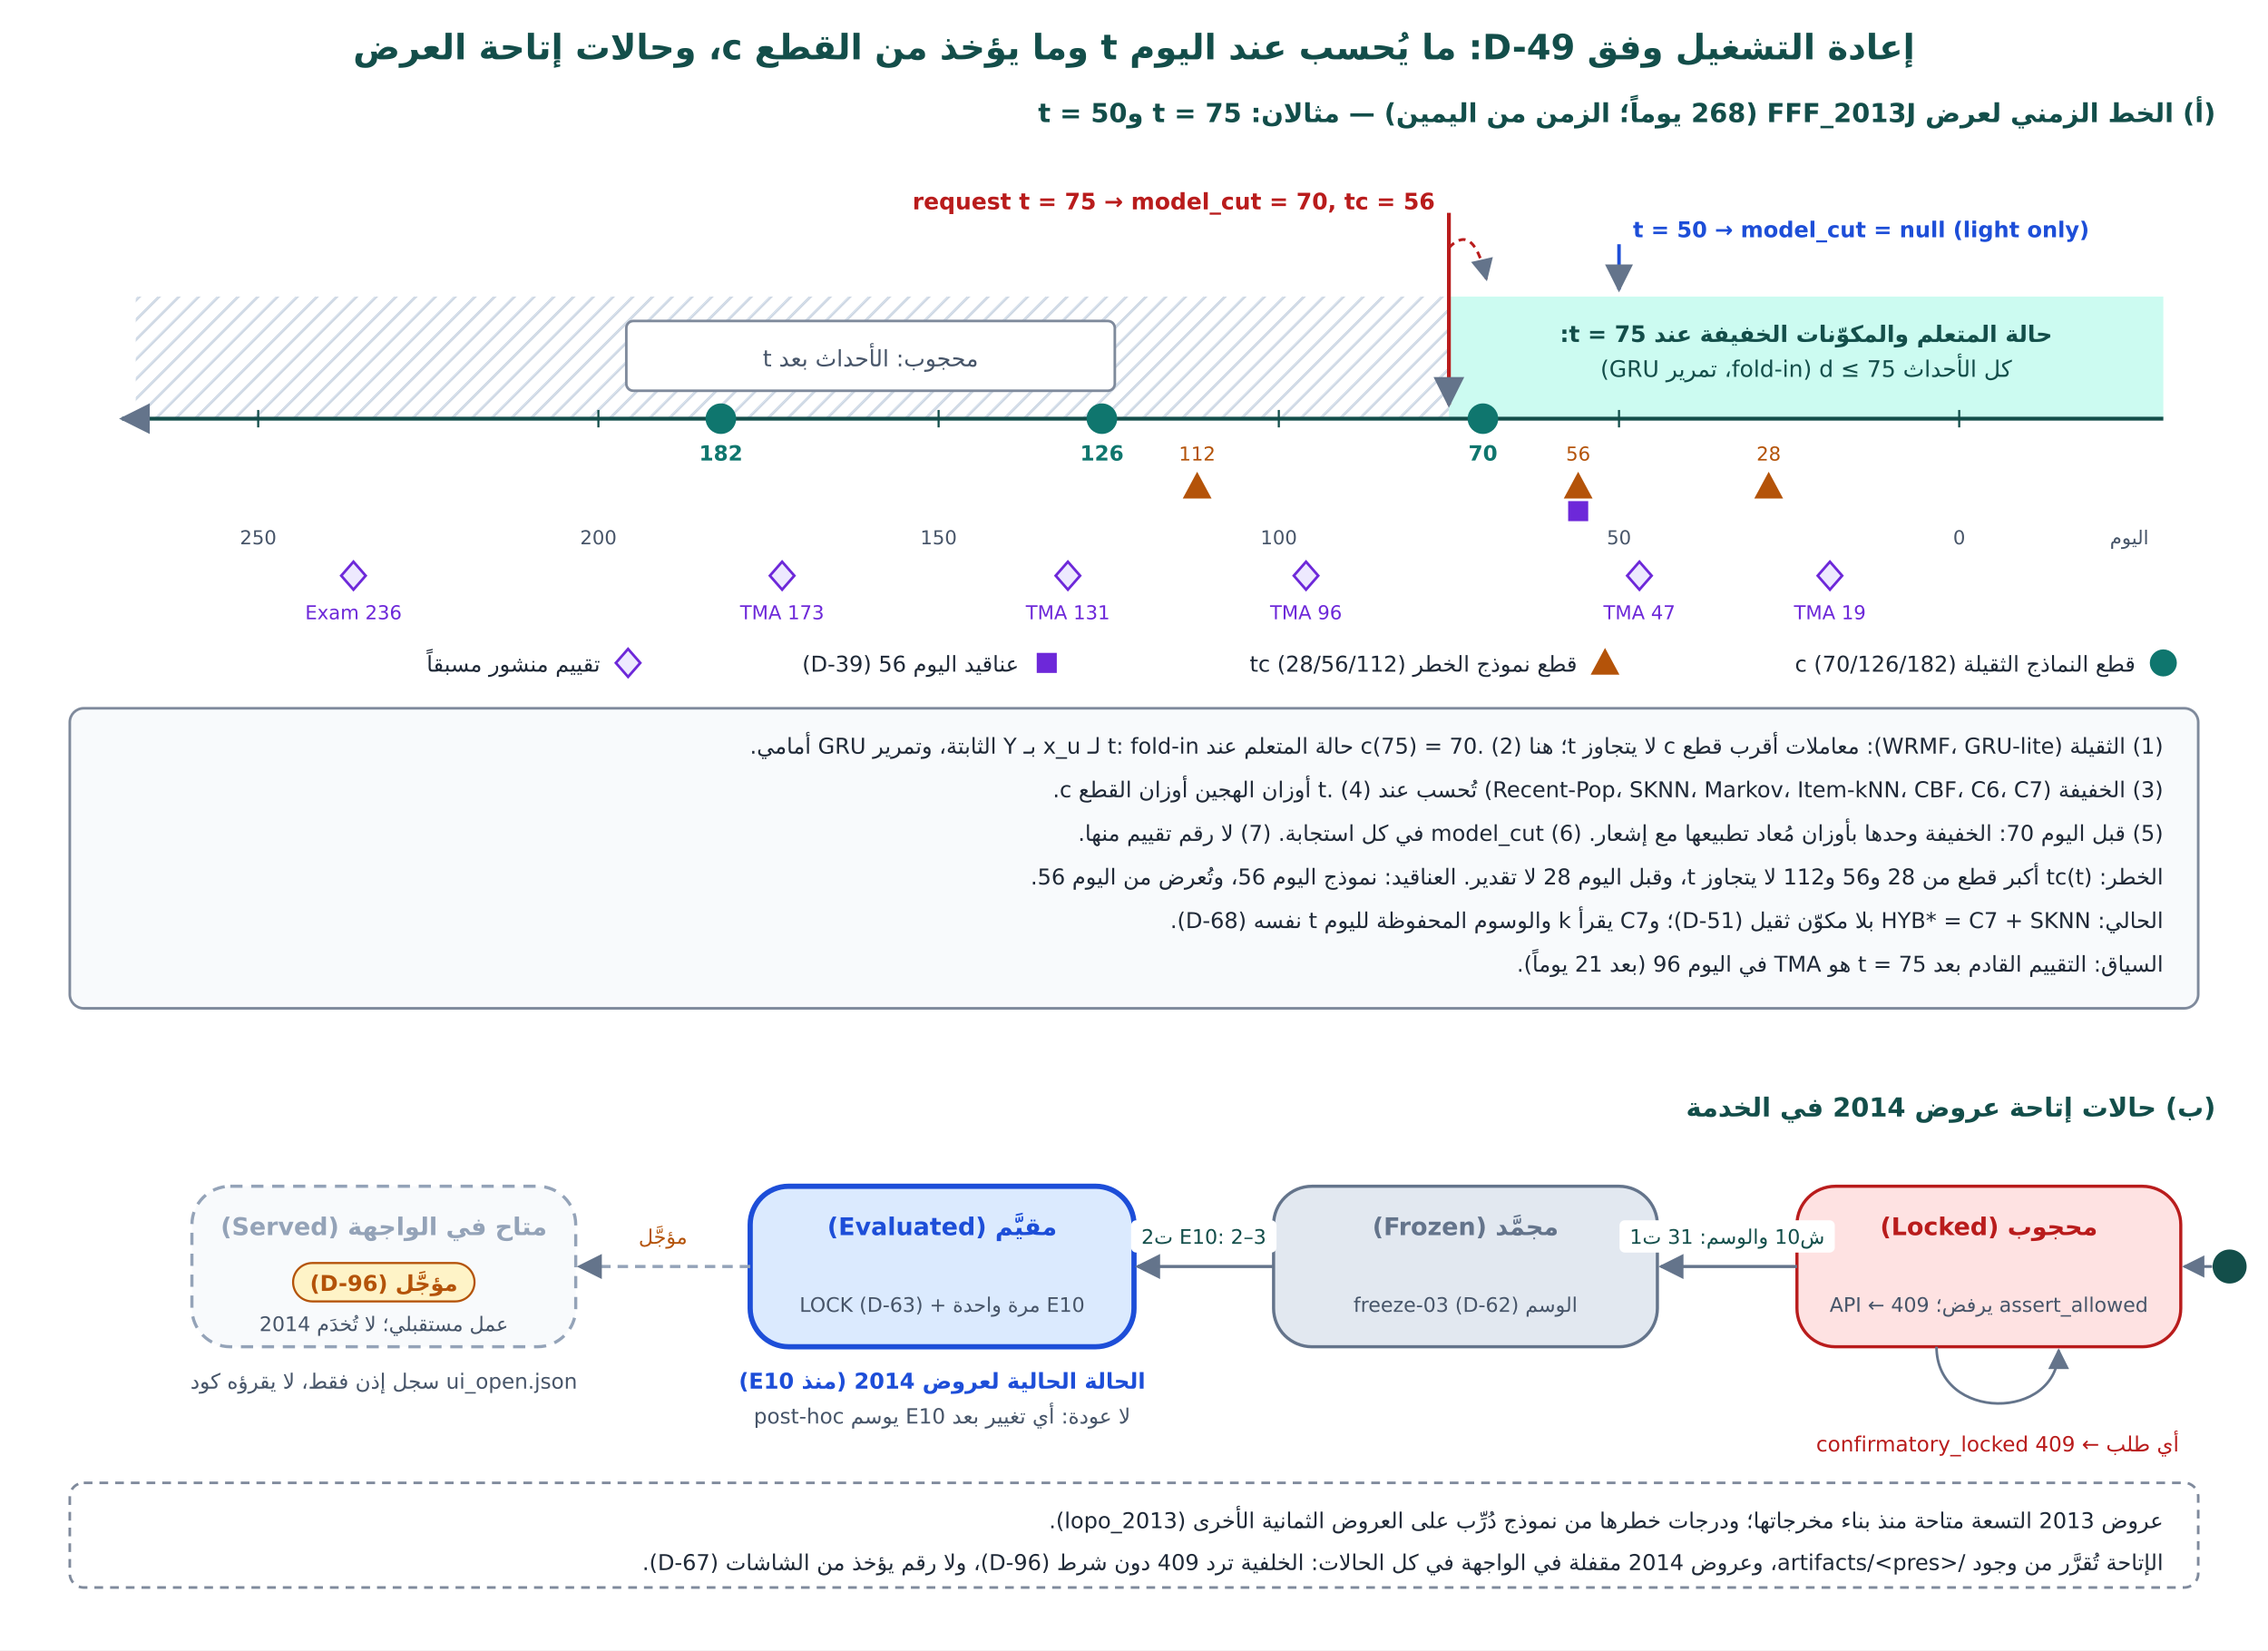
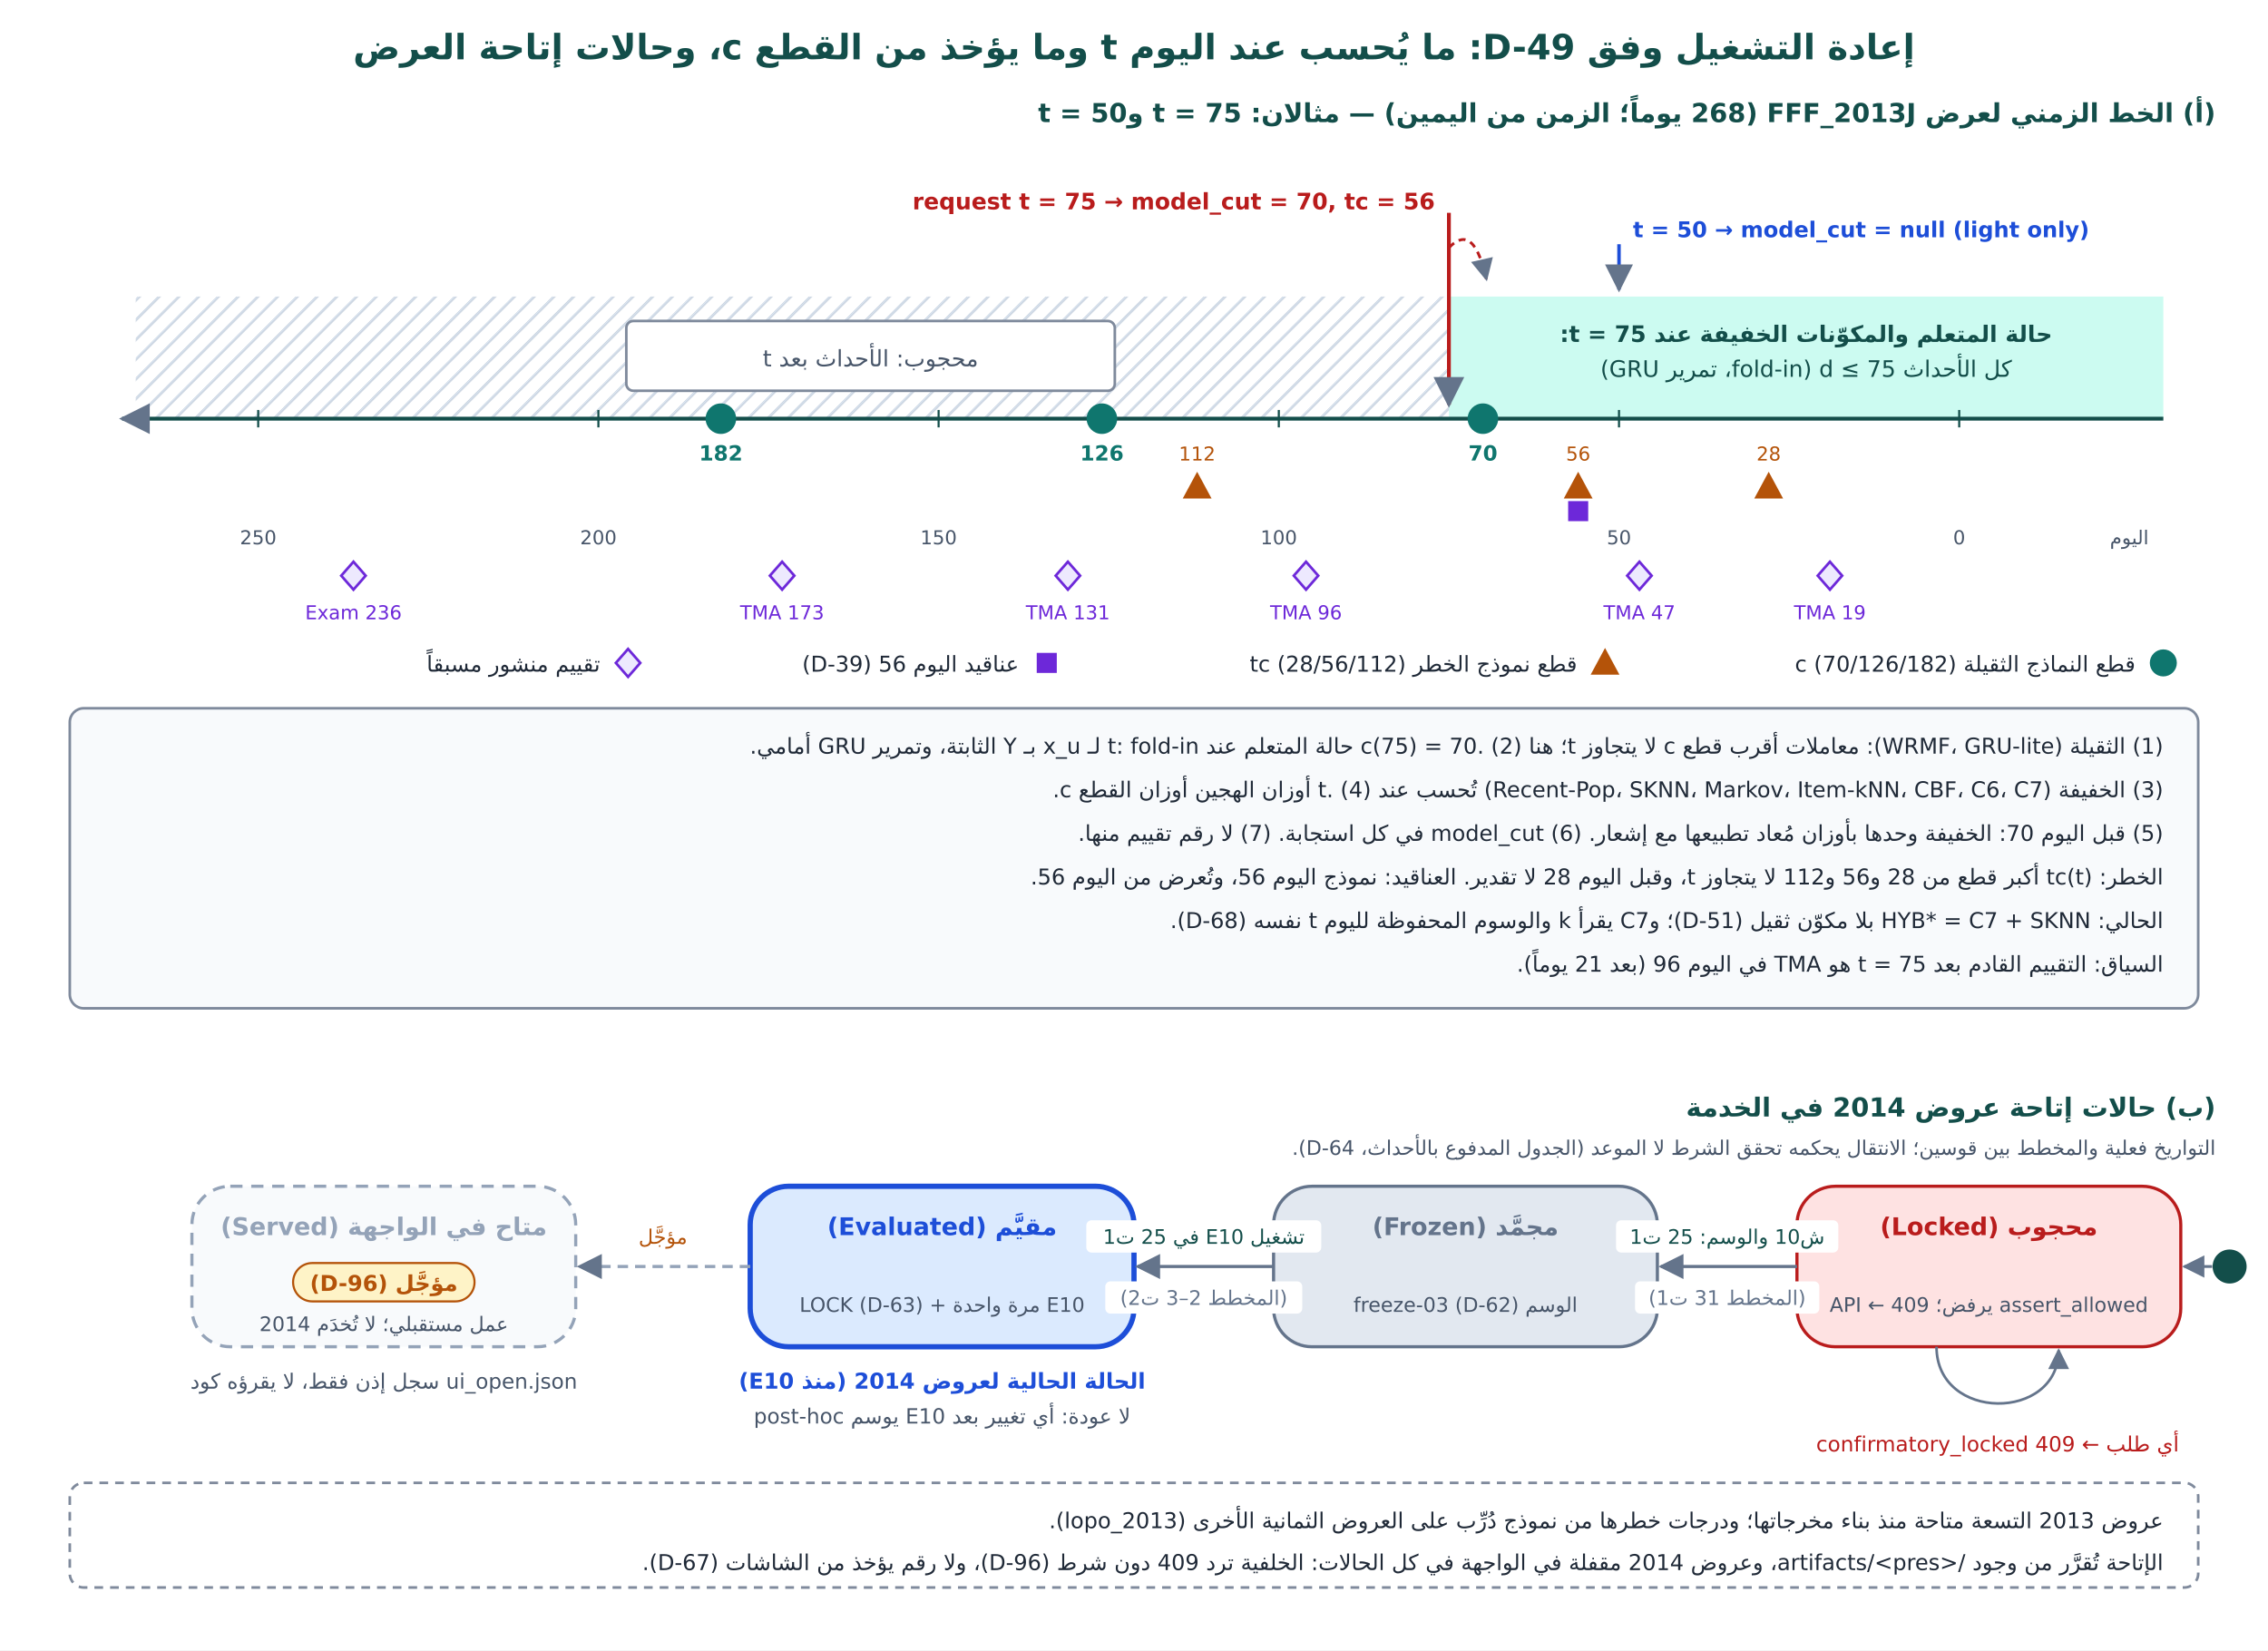
<svg xmlns="http://www.w3.org/2000/svg" width="1300" height="946" viewBox="0 0 1300 946" font-family="DejaVu Sans, Arial, sans-serif">
  <defs>
    <marker id="arr" viewBox="0 0 10 10" refX="9" refY="5" markerWidth="8" markerHeight="8" orient="auto-start-reverse">
      <path d="M0,0 L10,5 L0,10 z" fill="#64748B" />
    </marker>
    <marker id="arrs" viewBox="0 0 10 10" refX="1" refY="5" markerWidth="8" markerHeight="8" orient="auto-start-reverse">
      <path d="M0,0 L10,5 L0,10 z" fill="#64748B" />
    </marker>
    <marker id="arrp" viewBox="0 0 10 10" refX="9" refY="5" markerWidth="8" markerHeight="8" orient="auto-start-reverse">
      <path d="M0,0 L10,5 L0,10 z" fill="#0F766E" />
    </marker>
    <marker id="arra" viewBox="0 0 10 10" refX="9" refY="5" markerWidth="8" markerHeight="8" orient="auto-start-reverse">
      <path d="M0,0 L10,5 L0,10 z" fill="#B45309" />
    </marker>
    <marker id="open" viewBox="0 0 12 12" refX="11" refY="6" markerWidth="10" markerHeight="10" orient="auto-start-reverse">
      <path d="M0,0 L11,6 L0,12" fill="none" stroke="#64748B" stroke-width="1.5" />
    </marker>
  </defs>
  <rect x="0" y="0" width="1300" height="946" fill="#ffffff" />
  <text x="650" y="34" font-family="DejaVu Sans, Arial, sans-serif" font-size="20" font-weight="bold" fill="#134E4A" text-anchor="middle" direction="rtl">إعادة التشغيل وفق D-49: ما يُحسب عند اليوم t وما يؤخذ من القطع c، وحالات إتاحة العرض</text>
  <text x="1270" y="70" font-family="DejaVu Sans, Arial, sans-serif" font-size="15" font-weight="bold" fill="#134E4A" text-anchor="start" direction="rtl">(أ) الخط الزمني لعرض FFF_2013J (268 يوماً؛ الزمن من اليمين) — مثالان: t = 75 وt = 50</text>
  <rect x="830.5" y="170" width="409.5" height="70" rx="0" fill="#CCFBF1" stroke="none" stroke-width="1.5" />
  <text x="1035.25" y="196" font-family="DejaVu Sans, Arial, sans-serif" font-size="13" font-weight="bold" fill="#134E4A" text-anchor="middle" direction="rtl">حالة المتعلم والمكوّنات الخفيفة عند t = 75:</text>
  <text x="1035.25" y="216" font-family="DejaVu Sans, Arial, sans-serif" font-size="13" font-weight="normal" fill="#134E4A" text-anchor="middle" direction="rtl">كل الأحداث ‎d ‎≤‎ 75 (fold-in‎، تمرير GRU)</text>
  <pattern id="hatch" width="8" height="8" patternUnits="userSpaceOnUse" patternTransform="rotate(45)">
    <line x1="0" y1="0" x2="0" y2="8" stroke="#CBD5E1" stroke-width="3" />
  </pattern>
  <rect x="77.8" y="170" width="752.7" height="70" fill="url(#hatch)" />
  <rect x="359.0" y="184" width="280" height="40" rx="4" fill="#fff" stroke="#7F8A9C" stroke-width="1.5" />
  <text x="499.0" y="210" font-family="DejaVu Sans, Arial, sans-serif" font-size="13" font-weight="normal" fill="#475569" text-anchor="middle" direction="rtl">محجوب: الأحداث بعد t</text>
  <line x1="1240.0" y1="240" x2="70.0" y2="240" stroke="#134E4A" stroke-width="2.2" marker-end="url(#arr)" />
  <line x1="1123.0" y1="235" x2="1123.0" y2="245" stroke="#134E4A" stroke-width="1.2" />
  <text x="1123.0" y="312" font-family="DejaVu Sans, Arial, sans-serif" font-size="11" font-weight="normal" fill="#475569" text-anchor="middle">0</text>
  <line x1="928.0" y1="235" x2="928.0" y2="245" stroke="#134E4A" stroke-width="1.2" />
  <text x="928.0" y="312" font-family="DejaVu Sans, Arial, sans-serif" font-size="11" font-weight="normal" fill="#475569" text-anchor="middle">50</text>
  <line x1="733.0" y1="235" x2="733.0" y2="245" stroke="#134E4A" stroke-width="1.2" />
  <text x="733.0" y="312" font-family="DejaVu Sans, Arial, sans-serif" font-size="11" font-weight="normal" fill="#475569" text-anchor="middle">100</text>
  <line x1="538.0" y1="235" x2="538.0" y2="245" stroke="#134E4A" stroke-width="1.2" />
  <text x="538.0" y="312" font-family="DejaVu Sans, Arial, sans-serif" font-size="11" font-weight="normal" fill="#475569" text-anchor="middle">150</text>
  <line x1="343.0" y1="235" x2="343.0" y2="245" stroke="#134E4A" stroke-width="1.2" />
  <text x="343.0" y="312" font-family="DejaVu Sans, Arial, sans-serif" font-size="11" font-weight="normal" fill="#475569" text-anchor="middle">200</text>
  <line x1="148.0" y1="235" x2="148.0" y2="245" stroke="#134E4A" stroke-width="1.2" />
  <text x="148.0" y="312" font-family="DejaVu Sans, Arial, sans-serif" font-size="11" font-weight="normal" fill="#475569" text-anchor="middle">250</text>
  <text x="1220.5" y="312" font-family="DejaVu Sans, Arial, sans-serif" font-size="11" font-weight="normal" fill="#475569" text-anchor="middle" direction="rtl">اليوم</text>
  <circle cx="850.0" cy="240" r="8" fill="#0F766E" stroke="#0F766E" stroke-width="1.5" />
  <text x="850.0" y="264" font-family="DejaVu Sans, Arial, sans-serif" font-size="12" font-weight="bold" fill="#0F766E" text-anchor="middle">70</text>
  <circle cx="631.6" cy="240" r="8" fill="#0F766E" stroke="#0F766E" stroke-width="1.5" />
  <text x="631.6" y="264" font-family="DejaVu Sans, Arial, sans-serif" font-size="12" font-weight="bold" fill="#0F766E" text-anchor="middle">126</text>
  <circle cx="413.2" cy="240" r="8" fill="#0F766E" stroke="#0F766E" stroke-width="1.5" />
  <text x="413.2" y="264" font-family="DejaVu Sans, Arial, sans-serif" font-size="12" font-weight="bold" fill="#0F766E" text-anchor="middle">182</text>
  <polygon points="1013.8,272 1006.8,285 1020.8,285" fill="#B45309" stroke="#B45309" stroke-width="1.5" />
  <text x="1013.8" y="264" font-family="DejaVu Sans, Arial, sans-serif" font-size="11" font-weight="normal" fill="#B45309" text-anchor="middle">28</text>
  <polygon points="904.6,272 897.6,285 911.6,285" fill="#B45309" stroke="#B45309" stroke-width="1.5" />
  <text x="904.6" y="264" font-family="DejaVu Sans, Arial, sans-serif" font-size="11" font-weight="normal" fill="#B45309" text-anchor="middle">56</text>
  <polygon points="686.2,272 679.2,285 693.2,285" fill="#B45309" stroke="#B45309" stroke-width="1.5" />
  <text x="686.2" y="264" font-family="DejaVu Sans, Arial, sans-serif" font-size="11" font-weight="normal" fill="#B45309" text-anchor="middle">112</text>
  <rect x="899.6" y="288" width="10" height="10" rx="0" fill="#6D28D9" stroke="#6D28D9" stroke-width="1.5" />
  <polygon points="1048.9,322 1055.9,330 1048.9,338 1041.9,330" fill="#EDE9FE" stroke="#6D28D9" stroke-width="1.5" />
  <text x="1048.9" y="355" font-family="DejaVu Sans, Arial, sans-serif" font-size="11" font-weight="normal" fill="#6D28D9" text-anchor="middle">TMA 19</text>
  <polygon points="939.7,322 946.7,330 939.7,338 932.7,330" fill="#EDE9FE" stroke="#6D28D9" stroke-width="1.5" />
  <text x="939.7" y="355" font-family="DejaVu Sans, Arial, sans-serif" font-size="11" font-weight="normal" fill="#6D28D9" text-anchor="middle">TMA 47</text>
  <polygon points="748.6,322 755.6,330 748.6,338 741.6,330" fill="#EDE9FE" stroke="#6D28D9" stroke-width="1.5" />
  <text x="748.6" y="355" font-family="DejaVu Sans, Arial, sans-serif" font-size="11" font-weight="normal" fill="#6D28D9" text-anchor="middle">TMA 96</text>
  <polygon points="612.1,322 619.1,330 612.1,338 605.1,330" fill="#EDE9FE" stroke="#6D28D9" stroke-width="1.5" />
  <text x="612.1" y="355" font-family="DejaVu Sans, Arial, sans-serif" font-size="11" font-weight="normal" fill="#6D28D9" text-anchor="middle">TMA 131</text>
  <polygon points="448.3,322 455.3,330 448.3,338 441.3,330" fill="#EDE9FE" stroke="#6D28D9" stroke-width="1.5" />
  <text x="448.3" y="355" font-family="DejaVu Sans, Arial, sans-serif" font-size="11" font-weight="normal" fill="#6D28D9" text-anchor="middle">TMA 173</text>
  <polygon points="202.6,322 209.6,330 202.6,338 195.6,330" fill="#EDE9FE" stroke="#6D28D9" stroke-width="1.5" />
  <text x="202.6" y="355" font-family="DejaVu Sans, Arial, sans-serif" font-size="11" font-weight="normal" fill="#6D28D9" text-anchor="middle">Exam 236</text>
  <line x1="830.5" y1="122" x2="830.5" y2="232" stroke="#B91C1C" stroke-width="2.2" marker-end="url(#arr)" />
  <text x="822.5" y="120" font-family="DejaVu Sans, Arial, sans-serif" font-size="13" font-weight="bold" fill="#B91C1C" text-anchor="end">request t = 75 → model_cut = 70, tc = 56</text>
  <path d="M830.5,142 C838.3,134 846.1,134 852.0,160" fill="none" stroke="#B91C1C" stroke-width="1.6" stroke-dasharray="4 3" marker-end="url(#arr)" />
  <line x1="928.0" y1="140" x2="928.0" y2="166" stroke="#1D4ED8" stroke-width="2" marker-end="url(#arr)" />
  <text x="936.0" y="136" font-family="DejaVu Sans, Arial, sans-serif" font-size="12.5" font-weight="bold" fill="#1D4ED8" text-anchor="start">t = 50 → model_cut = null (light only)</text>
  <circle cx="1240" cy="380" r="7" fill="#0F766E" stroke="#0F766E" stroke-width="1.5" />
  <text x="1224" y="385" font-family="DejaVu Sans, Arial, sans-serif" font-size="12.5" font-weight="normal" fill="#1F2937" text-anchor="start" direction="rtl">قطع النماذج الثقيلة c (70/126/182)</text>
  <polygon points="920,373 913,386 927,386" fill="#B45309" stroke="#B45309" stroke-width="1.5" />
  <text x="904" y="385" font-family="DejaVu Sans, Arial, sans-serif" font-size="12.5" font-weight="normal" fill="#1F2937" text-anchor="start" direction="rtl">قطع نموذج الخطر tc (28/56/112)</text>
  <rect x="595" y="375" width="10" height="10" rx="0" fill="#6D28D9" stroke="#6D28D9" stroke-width="1.5" />
  <text x="584" y="385" font-family="DejaVu Sans, Arial, sans-serif" font-size="12.5" font-weight="normal" fill="#1F2937" text-anchor="start" direction="rtl">عناقيد اليوم 56 (D-39)</text>
  <polygon points="360,372 367,380 360,388 353,380" fill="#EDE9FE" stroke="#6D28D9" stroke-width="1.5" />
  <text x="344" y="385" font-family="DejaVu Sans, Arial, sans-serif" font-size="12.5" font-weight="normal" fill="#1F2937" text-anchor="start" direction="rtl">تقييم منشور مسبقاً</text>
  <rect x="40" y="406" width="1220" height="172" rx="8" fill="#F8FAFC" stroke="#7F8A9C" stroke-width="1.5" />
  <text x="1240" y="432" font-family="DejaVu Sans, Arial, sans-serif" font-size="12.5" font-weight="normal" fill="#1F2937" text-anchor="start" direction="rtl">(1) الثقيلة (WRMF، GRU-lite): معاملات أقرب قطع c لا يتجاوز t؛ هنا c(75) = 70. (2) حالة المتعلم عند t: fold-in لـ x_u بـ Y الثابتة، وتمرير GRU أمامي.</text>
  <text x="1240" y="457" font-family="DejaVu Sans, Arial, sans-serif" font-size="12.5" font-weight="normal" fill="#1F2937" text-anchor="start" direction="rtl">(3) الخفيفة (Recent-Pop، SKNN، Markov، Item-kNN، CBF، C6، C7) تُحسب عند t. (4) أوزان الهجين أوزان القطع c.</text>
  <text x="1240" y="482" font-family="DejaVu Sans, Arial, sans-serif" font-size="12.5" font-weight="normal" fill="#1F2937" text-anchor="start" direction="rtl">(5) قبل اليوم 70: الخفيفة وحدها بأوزان مُعاد تطبيعها مع إشعار. (6) model_cut في كل استجابة. (7) لا رقم تقييم منها.</text>
  <text x="1240" y="507" font-family="DejaVu Sans, Arial, sans-serif" font-size="12.5" font-weight="normal" fill="#1F2937" text-anchor="start" direction="rtl">الخطر: tc(t) أكبر قطع من 28 و56 و112 لا يتجاوز t، وقبل اليوم 28 لا تقدير. العناقيد: نموذج اليوم 56، وتُعرض من اليوم 56.</text>
  <text x="1240" y="532" font-family="DejaVu Sans, Arial, sans-serif" font-size="12.5" font-weight="normal" fill="#1F2937" text-anchor="start" direction="rtl">الحالي: HYB* = C7 + SKNN بلا مكوّن ثقيل (D-51)؛ وC7 يقرأ k والوسوم المحفوظة لليوم t نفسه (D-68).</text>
  <text x="1240" y="557" font-family="DejaVu Sans, Arial, sans-serif" font-size="12.5" font-weight="normal" fill="#1F2937" text-anchor="start" direction="rtl">السياق: التقييم القادم بعد t = 75 هو TMA في اليوم 96 (بعد 21 يوماً).</text>
  <text x="1270" y="640" font-family="DejaVu Sans, Arial, sans-serif" font-size="15" font-weight="bold" fill="#134E4A" text-anchor="start" direction="rtl">(ب) حالات إتاحة عروض 2014 في الخدمة</text>
+   <text x="1270" y="662" font-family="DejaVu Sans, Arial, sans-serif" font-size="11.5" font-weight="normal" fill="#475569" text-anchor="start" direction="rtl">التواريخ فعلية والمخطط بين قوسين؛ الانتقال يحكمه تحقق الشرط لا الموعد (الجدول المدفوع بالأحداث، D-64).</text>
  <rect x="1030" y="680" width="220" height="92" rx="22" fill="#FEE2E2" stroke="#B91C1C" stroke-width="1.8" />
  <text x="1140" y="708" font-family="DejaVu Sans, Arial, sans-serif" font-size="14" font-weight="bold" fill="#B91C1C" text-anchor="middle" direction="rtl">محجوب (Locked)</text>
  <text x="1140" y="752" font-family="DejaVu Sans, Arial, sans-serif" font-size="11.5" font-weight="normal" fill="#475569" text-anchor="middle" direction="rtl">assert_allowed يرفض؛ API ← 409</text>
  <rect x="730" y="680" width="220" height="92" rx="22" fill="#E2E8F0" stroke="#64748B" stroke-width="1.8" />
  <text x="840" y="708" font-family="DejaVu Sans, Arial, sans-serif" font-size="14" font-weight="bold" fill="#64748B" text-anchor="middle" direction="rtl">مجمَّد (Frozen)</text>
  <text x="840" y="752" font-family="DejaVu Sans, Arial, sans-serif" font-size="11.5" font-weight="normal" fill="#475569" text-anchor="middle" direction="rtl">الوسم freeze-03 (D-62)</text>
  <rect x="430" y="680" width="220" height="92" rx="22" fill="#DBEAFE" stroke="#1D4ED8" stroke-width="3" />
  <text x="540" y="708" font-family="DejaVu Sans, Arial, sans-serif" font-size="14" font-weight="bold" fill="#1D4ED8" text-anchor="middle" direction="rtl">مقيَّم (Evaluated)</text>
  <text x="540" y="752" font-family="DejaVu Sans, Arial, sans-serif" font-size="11.5" font-weight="normal" fill="#475569" text-anchor="middle" direction="rtl">E10 مرة واحدة + LOCK (D-63)</text>
  <rect x="110" y="680" width="220" height="92" rx="22" fill="#F8FAFC" stroke="#94A3B8" stroke-width="1.8" stroke-dasharray="7 5" />
  <text x="220" y="708" font-family="DejaVu Sans, Arial, sans-serif" font-size="14" font-weight="bold" fill="#94A3B8" text-anchor="middle" direction="rtl">متاح في الواجهة (Served)</text>
  <rect x="168" y="724" width="104" height="22" rx="11" fill="#FEF3C7" stroke="#B45309" stroke-width="1.2" />
  <text x="220" y="740" font-family="DejaVu Sans, Arial, sans-serif" font-size="12.5" font-weight="bold" fill="#B45309" text-anchor="middle" direction="rtl">مؤجَّل (D-96)</text>
  <text x="220" y="763" font-family="DejaVu Sans, Arial, sans-serif" font-size="11.5" font-weight="normal" fill="#475569" text-anchor="middle" direction="rtl">عمل مستقبلي؛ لا تُخدَم 2014</text>
  <circle cx="1278" cy="726" r="9" fill="#134E4A" stroke="#134E4A" stroke-width="1.5" />
  <line x1="1268" y1="726" x2="1252" y2="726" stroke="#64748B" stroke-width="1.6" marker-end="url(#arr)" />
  <line x1="1030" y1="726" x2="952" y2="726" stroke="#64748B" stroke-width="1.8" marker-end="url(#arr)" />
-   <rect x="928.305" y="699.5" width="123.39" height="18.5" rx="3" fill="#fff" stroke="#fff" stroke-width="0" />
-   <text x="990.0" y="713" font-family="DejaVu Sans, Arial, sans-serif" font-size="11.5" font-weight="normal" fill="#134E4A" text-anchor="middle" direction="rtl">ش10 والوسم: 31 ت1</text>
+   <rect x="926.29" y="699.5" width="127.42" height="18.5" rx="3" fill="#fff" stroke="#fff" stroke-width="0" />
+   <text x="990.0" y="713" font-family="DejaVu Sans, Arial, sans-serif" font-size="11.5" font-weight="normal" fill="#134E4A" text-anchor="middle" direction="rtl">ش10 والوسم: 25 ت1</text>
+   <rect x="937.18" y="734.5" width="105.64" height="18.5" rx="3" fill="#fff" stroke="#fff" stroke-width="0" />
+   <text x="990.0" y="748" font-family="DejaVu Sans, Arial, sans-serif" font-size="11.5" font-weight="normal" fill="#64748B" text-anchor="middle" direction="rtl">(المخطط 31 ت1)</text>
  <line x1="730" y1="726" x2="652" y2="726" stroke="#64748B" stroke-width="1.8" marker-end="url(#arr)" />
-   <rect x="648.315" y="699.5" width="83.37" height="18.5" rx="3" fill="#fff" stroke="#fff" stroke-width="0" />
-   <text x="690.0" y="713" font-family="DejaVu Sans, Arial, sans-serif" font-size="11.5" font-weight="normal" fill="#134E4A" text-anchor="middle" direction="rtl">E10: 2–3 ت2</text>
+   <rect x="622.66" y="699.5" width="134.68" height="18.5" rx="3" fill="#fff" stroke="#fff" stroke-width="0" />
+   <text x="690.0" y="713" font-family="DejaVu Sans, Arial, sans-serif" font-size="11.5" font-weight="normal" fill="#134E4A" text-anchor="middle" direction="rtl">تشغيل E10 في 25 ت1</text>
+   <rect x="633.55" y="734.5" width="112.9" height="18.5" rx="3" fill="#fff" stroke="#fff" stroke-width="0" />
+   <text x="690.0" y="748" font-family="DejaVu Sans, Arial, sans-serif" font-size="11.5" font-weight="normal" fill="#64748B" text-anchor="middle" direction="rtl">(المخطط 2–3 ت2)</text>
  <line x1="430" y1="726" x2="332" y2="726" stroke="#94A3B8" stroke-width="1.8" stroke-dasharray="6 4" marker-end="url(#arr)" />
  <rect x="337" y="699.5" width="86" height="18.5" rx="3" fill="#fff" stroke="#fff" stroke-width="0" />
  <text x="380.0" y="713" font-family="DejaVu Sans, Arial, sans-serif" font-size="11.5" font-weight="normal" fill="#B45309" text-anchor="middle" direction="rtl">مؤجَّل</text>
  <path d="M1110,772 C1110,815 1180,815 1180,774" fill="none" stroke="#64748B" stroke-width="1.5" marker-end="url(#arr)" />
  <text x="1145" y="832" font-family="DejaVu Sans, Arial, sans-serif" font-size="12" font-weight="normal" fill="#B91C1C" text-anchor="middle" direction="rtl">أي طلب ← 409 confirmatory_locked</text>
  <text x="540" y="796" font-family="DejaVu Sans, Arial, sans-serif" font-size="12.5" font-weight="bold" fill="#1D4ED8" text-anchor="middle" direction="rtl">الحالة الحالية لعروض 2014 (منذ E10)</text>
  <text x="540" y="816" font-family="DejaVu Sans, Arial, sans-serif" font-size="12" font-weight="normal" fill="#475569" text-anchor="middle" direction="rtl">لا عودة: أي تغيير بعد E10 يوسم post-hoc</text>
  <text x="220" y="796" font-family="DejaVu Sans, Arial, sans-serif" font-size="12" font-weight="normal" fill="#475569" text-anchor="middle" direction="rtl">ui_open.json سجل إذن فقط، لا يقرؤه كود</text>
  <rect x="40" y="850" width="1220" height="60" rx="8" fill="#fff" stroke="#7F8A9C" stroke-width="1.5" stroke-dasharray="5 4" />
  <text x="1240" y="876" font-family="DejaVu Sans, Arial, sans-serif" font-size="12.5" font-weight="normal" fill="#1F2937" text-anchor="start" direction="rtl">عروض 2013 التسعة متاحة منذ بناء مخرجاتها؛ ودرجات خطرها من نموذج دُرِّب على العروض الثمانية الأخرى (lopo_2013).</text>
  <text x="1240" y="900" font-family="DejaVu Sans, Arial, sans-serif" font-size="12.5" font-weight="normal" fill="#1F2937" text-anchor="start" direction="rtl">الإتاحة تُقرَّر من وجود ‎artifacts/‎&lt;‎pres‎&gt;‎/‎، وعروض 2014 مقفلة في الواجهة في كل الحالات: الخلفية ترد 409 دون شرط (D-96)، ولا رقم يؤخذ من الشاشات (D-67).</text>
</svg>
